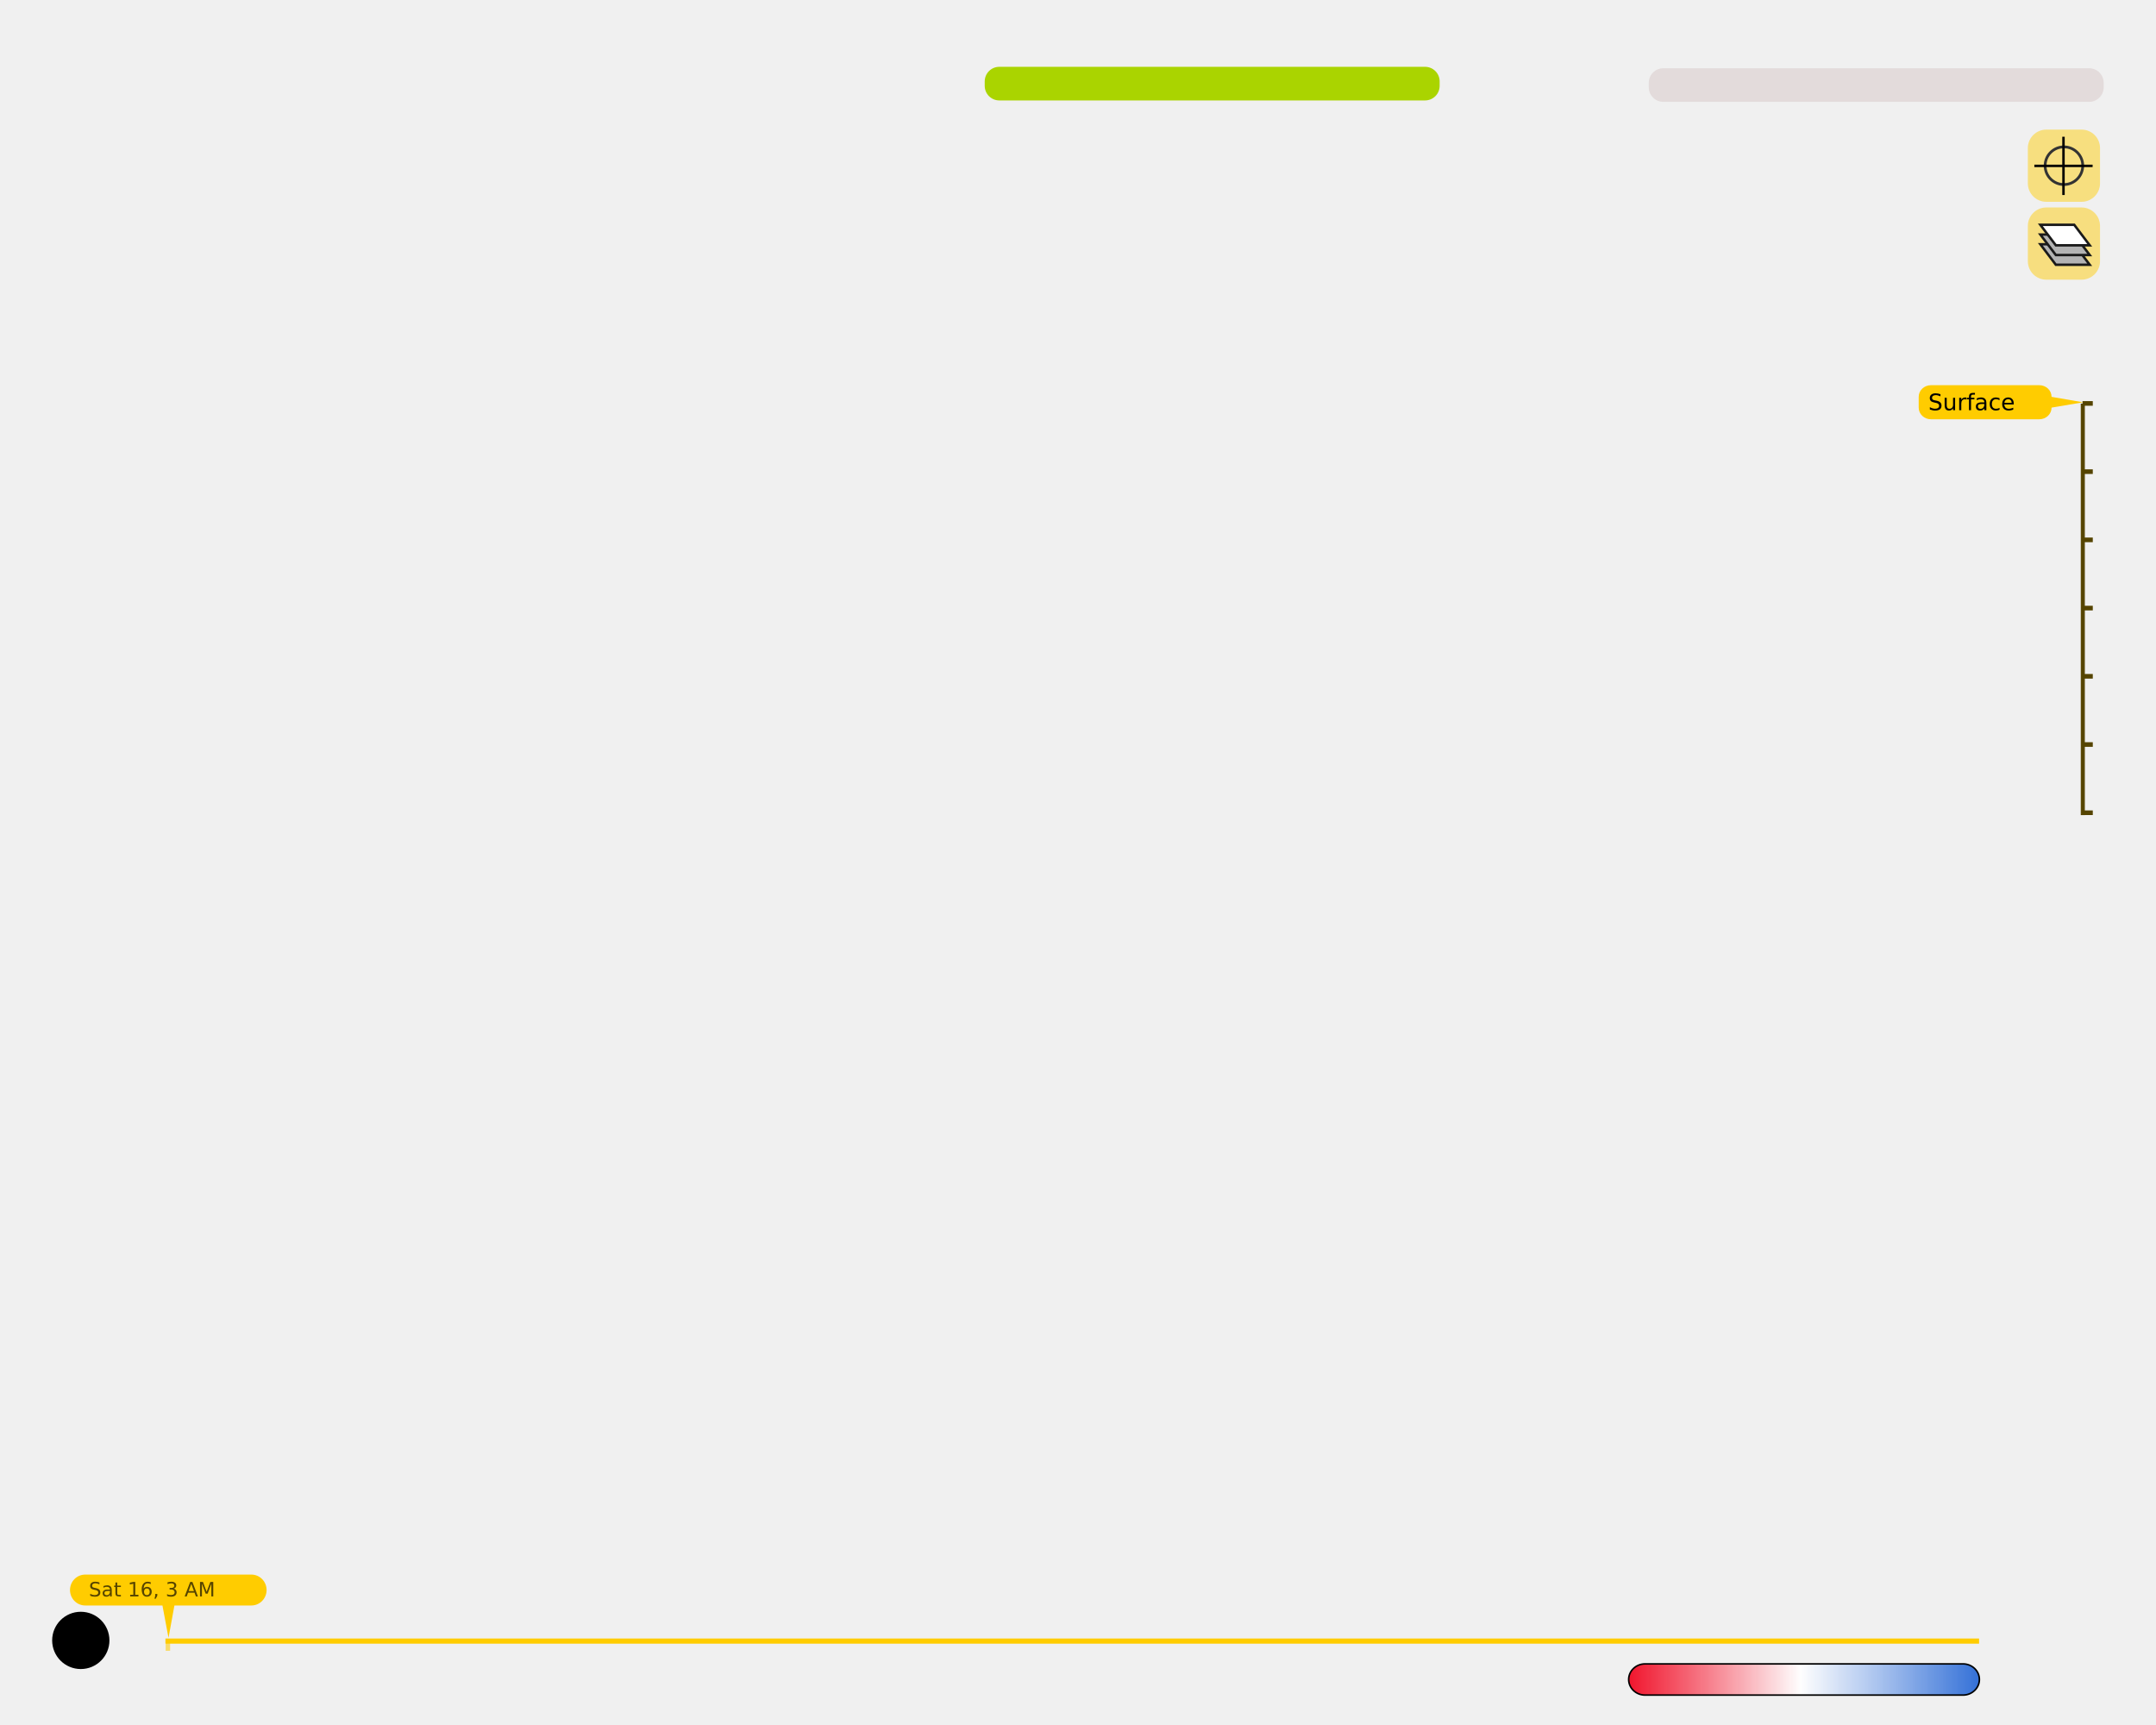
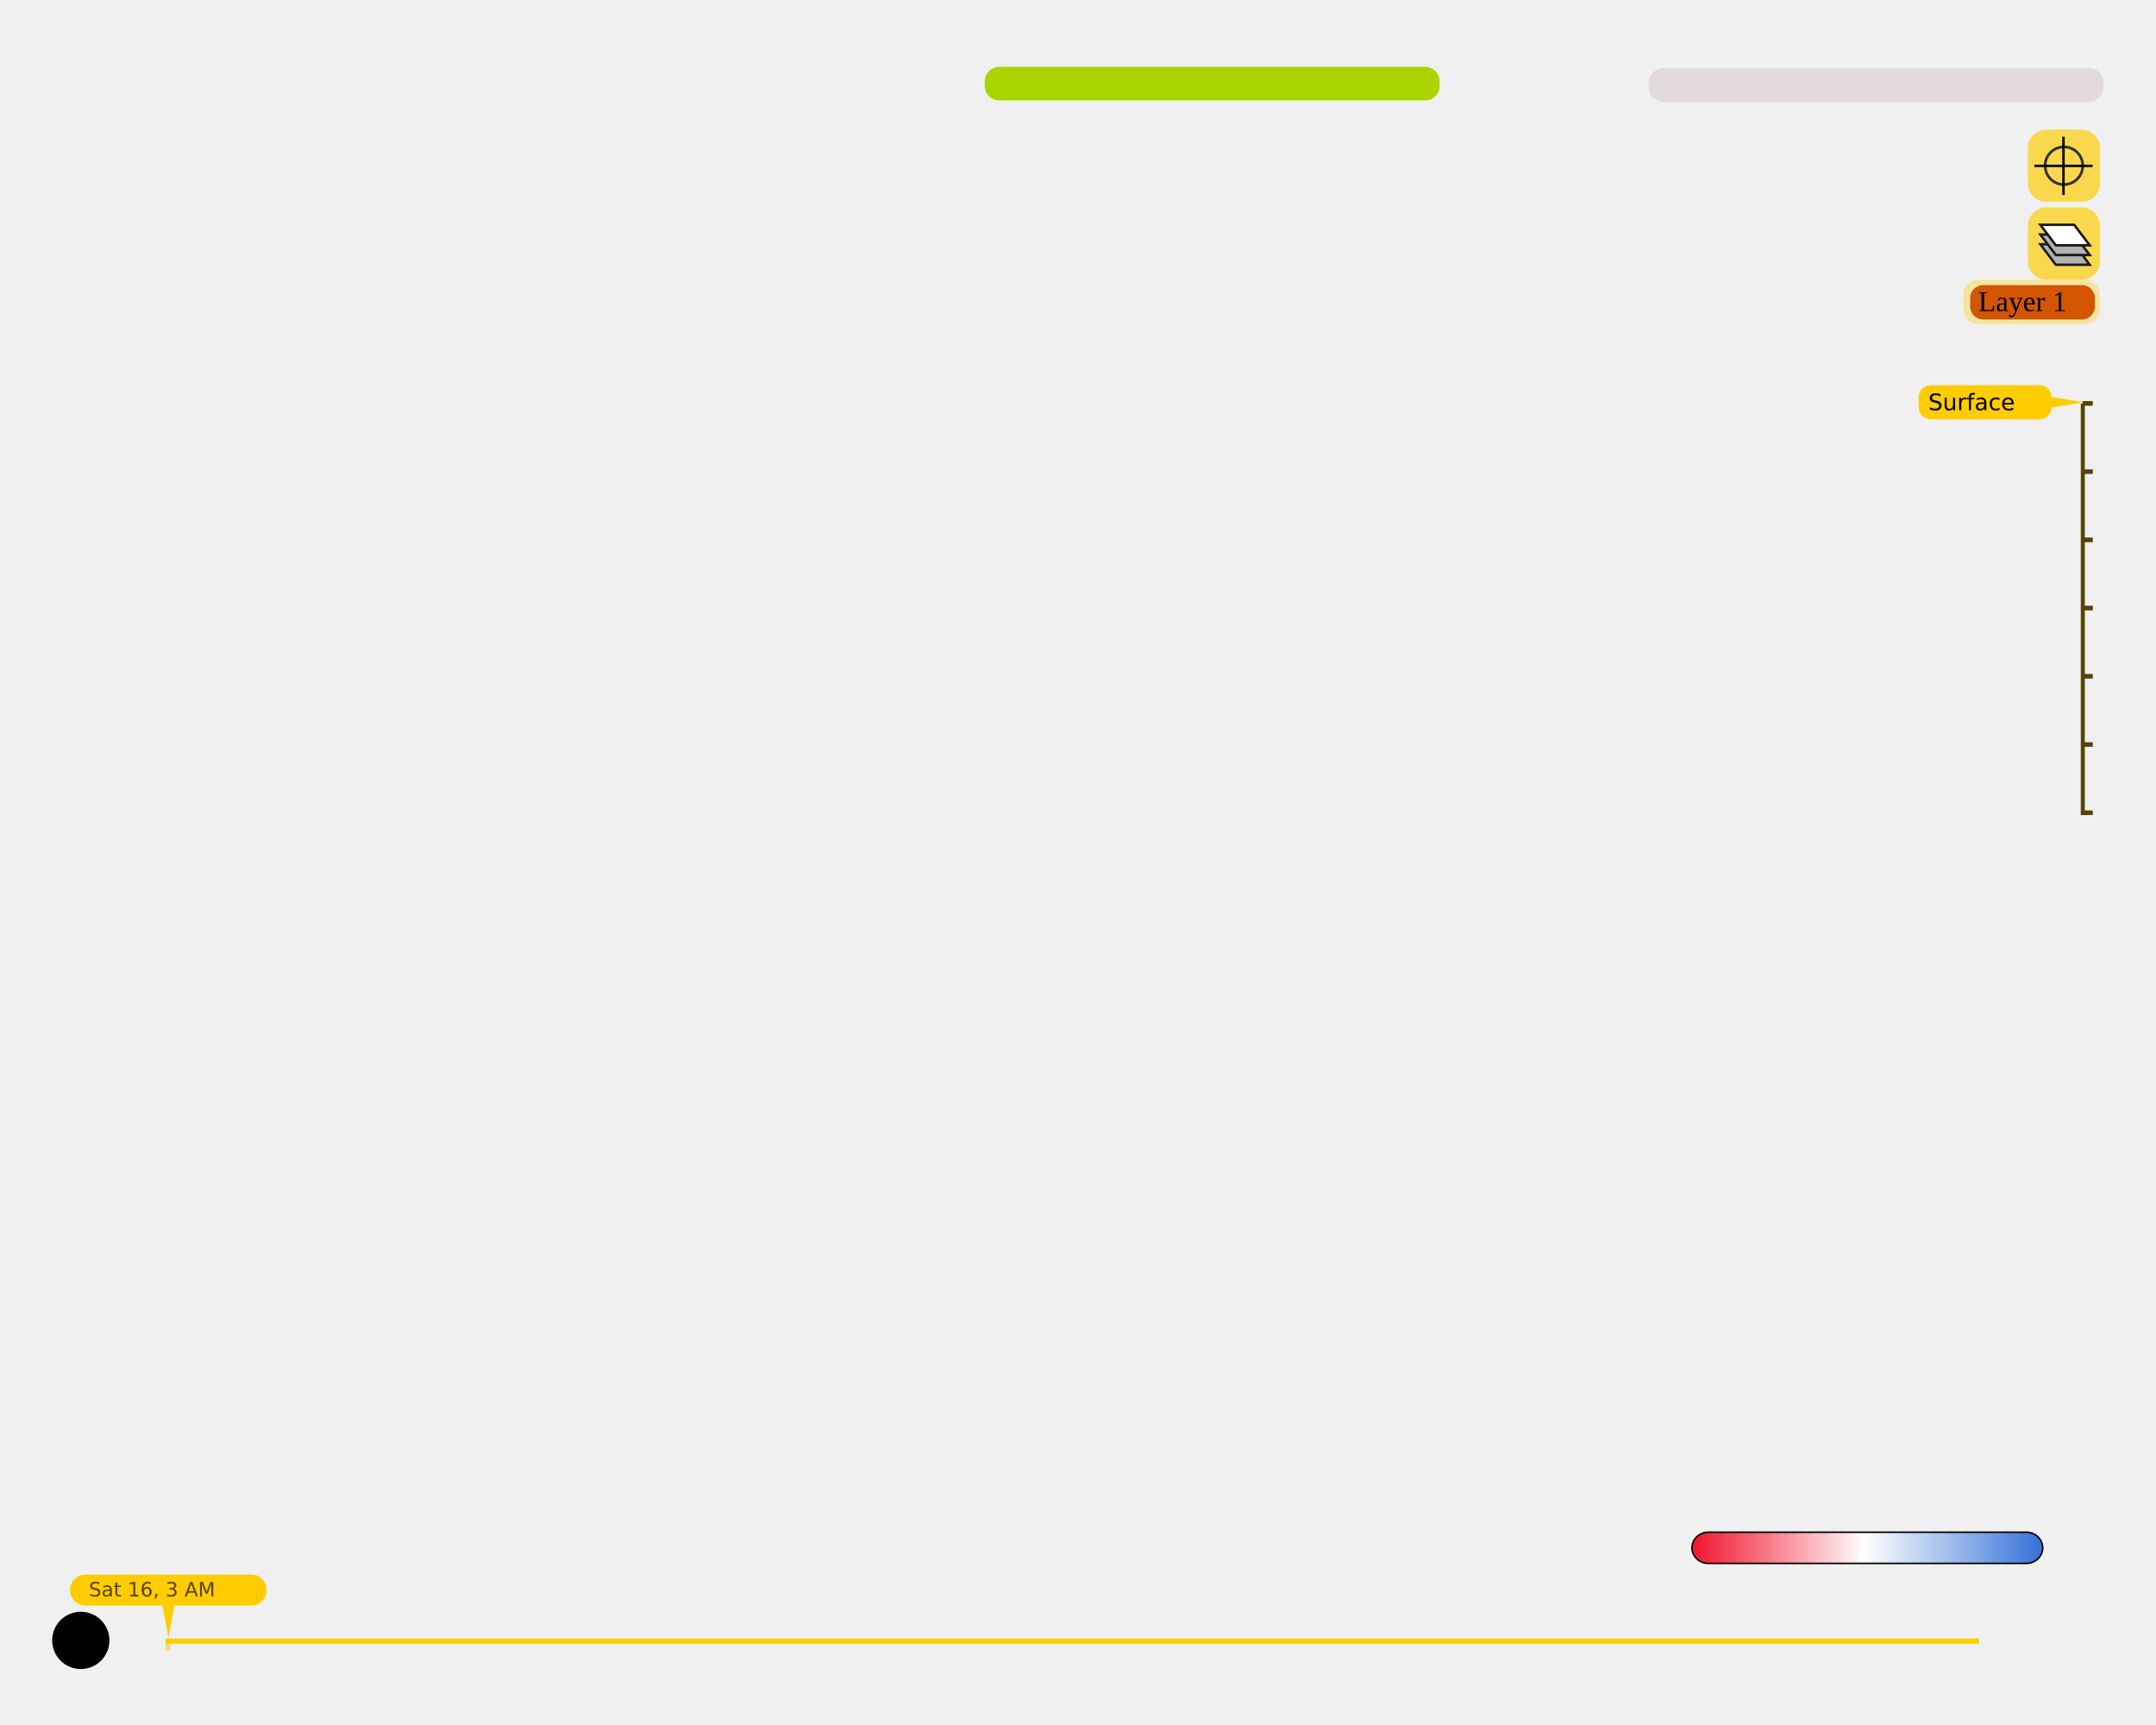
<svg xmlns="http://www.w3.org/2000/svg" id="root" version="1.1" viewBox="0 0 610 439" height="800px" width="1000px" style="pointer-events:none">
  <defs id="defs33">
-     <linearGradient gradientTransform="translate(-30.10154,21.96)" id="cmapGrad" gradientUnits="userSpaceOnUse" y2="367.665" x2="590.357" y1="367.665" x1="490.682">
+     <linearGradient gradientTransform="translate(-12.18863,45.70998)" id="cmapGrad" gradientUnits="userSpaceOnUse" y2="367.665" x2="590.357" y1="367.665" x1="490.682">
      <stop id="stop5678" offset="0" style="stop-color:#f0001a;stop-opacity:0.915;" />
      <stop id="stop5691" offset="0.49" style="stop-color:#ffffff;stop-opacity:0.953;" />
      <stop id="stop5680" offset="1" style="stop-color:#3370d7;stop-opacity:1;" />
    </linearGradient>
    <filter height="1.64" width="1.041" y="-0.32" x="-0.021" id="filter2251" style="color-interpolation-filters:sRGB;">
      <feFlood id="feFlood2241" result="flood" flood-color="rgb(36,49,189)" flood-opacity="0.675" />
      <feComposite id="feComposite2243" result="composite1" operator="in" in2="SourceGraphic" in="flood" />
      <feGaussianBlur id="feGaussianBlur2245" result="blur" stdDeviation="2" in="composite1" />
      <feOffset id="feOffset2247" result="offset" dy="1.38778e-16" dx="1.38778e-16" />
      <feComposite id="feComposite2249" result="composite2" operator="over" in2="offset" in="SourceGraphic" />
    </filter>
  </defs>
  <g style="stroke:none" transform="translate(0,61)" id="layer1">
    <circle r="8.102" cy="378.568" cx="22.859" id="play2" style="pointer-events:all;stroke-width:0.365;stroke:none;fill-rule:evenodd" class="play2" />
    <path transform="matrix(0.6506854,0,0,0.6506854,5.479179,240.8481)" d="m 32.756,211.605 -8.979,5.184 v -10.368 z" id="path19" style="fill-rule:evenodd;stroke:none;stroke-width:0.365;stop-color:#000000" />
    <rect ry="0" rx="0" y="378.031" x="46.811" height="1.461" width="513.131" id="rectDateGizmo" style="fill:#ffcc00;fill-rule:evenodd;stroke:none;stroke-width:0.743" class="play2" />
-     <rect rx="4.643" ry="4.413" y="385.212" x="460.802" height="8.826" width="99.231" id="rect5018" style="fill:url(#cmapGrad);fill-opacity:1;fill-rule:evenodd;stroke:#000000;stroke-width:0.443;stop-color:#000000" />
    <g style="stroke:none" id="gizmoDateHandle" x="110">
      <path d="m 24.13,359.943 h 46.97 c 2.395,0 4.324,1.951 4.324,4.374 0,2.423 -1.928,4.374 -4.324,4.374 H 49.346 l -1.67,9.158 -1.714,-9.158 H 24.13 c -2.395,0 -4.324,-1.951 -4.324,-4.374 0,-2.423 1.928,-4.374 4.324,-4.374 z" style="pointer-events:all;stop-color:#000000;image-rendering:auto;stroke-width:0.365;stroke:none;fill-rule:evenodd;fill:#ffcc00" id="gizmoDateBubble" class="gizmo" />
      <text id="gizmoDateText2" user-select="none" y="366.124" x="47.928" style="font-style:normal;font-variant:normal;font-weight:normal;font-stretch:normal;font-size:5.616px;line-height:1.25;letter-spacing:0px;word-spacing:0px;fill:#554400;fill-opacity:1;stroke:none;stroke-width:0.234" xml:space="preserve" class="svgtxt">
        <tspan y="366.124" x="47.928" style="font-style:normal;font-variant:normal;font-weight:normal;font-stretch:normal;font-family:'DejaVu Sans';-inkscape-font-specification:'DejaVu Sans';text-align:center;text-anchor:middle;fill:#554400;fill-opacity:1;stroke-width:0.234;stroke:none" id="gizmoDateText">Sat 16, 3 AM</tspan>
      </text>
    </g>
  </g>
  <rect transform="rotate(90)" ry="0" rx="0" y="-589.732" x="89.828" height="0.882" width="116.13" id="rectDepthGizmo" style="fill:#554400;fill-rule:evenodd;stroke:#554400;stroke-width:0.266;stop-color:#000000" class="play2" />
  <rect y="88.975" x="589.215" height="1.308" width="2.902" id="rect525" style="opacity:1;fill:#554400;fill-opacity:1;fill-rule:evenodd;stroke:none;stroke-width:0.941;stop-color:#000000" />
  <rect y="108.274" x="589.215" height="1.308" width="2.902" id="rect1745" style="opacity:1;fill:#554400;fill-opacity:1;fill-rule:evenodd;stroke:none;stroke-width:0.941;stop-color:#000000" />
  <rect y="127.573" x="589.215" height="1.308" width="2.902" id="rect1747" style="opacity:1;fill:#554400;fill-opacity:1;fill-rule:evenodd;stroke:none;stroke-width:0.941;stop-color:#000000" />
  <rect y="146.873" x="589.215" height="1.308" width="2.902" id="rect1749" style="opacity:1;fill:#554400;fill-opacity:1;fill-rule:evenodd;stroke:none;stroke-width:0.941;stop-color:#000000" />
  <rect y="166.172" x="589.215" height="1.308" width="2.902" id="rect1751" style="opacity:1;fill:#554400;fill-opacity:1;fill-rule:evenodd;stroke:none;stroke-width:0.941;stop-color:#000000" />
  <rect y="185.471" x="589.215" height="1.308" width="2.902" id="rect1753" style="opacity:1;fill:#554400;fill-opacity:1;fill-rule:evenodd;stroke:none;stroke-width:0.941;stop-color:#000000" />
  <rect y="204.771" x="589.215" height="1.308" width="2.902" id="rect1755" style="opacity:1;fill:#554400;fill-opacity:1;fill-rule:evenodd;stroke:none;stroke-width:0.941;stop-color:#000000" />
  <g id="gizmoDepthHandle">
    <path d="m 546.33,84.471 h 30.651 c 1.923,0 3.47,1.471 3.47,3.298 l 8.907,1.539 -8.907,1.505 c 0,1.827 -1.548,3.298 -3.47,3.298 h -30.651 c -1.923,0 -3.47,-1.471 -3.47,-3.298 v -3.044 c 0,-1.827 1.548,-3.298 3.47,-3.298 z" style="pointer-events:all;stop-color:#000000;stroke-width:0.689;stroke:none;fill-rule:evenodd;fill:#ffcc00;opacity:1" class="gizmo" id="gizmoDepthBubble" />
    <text id="gizmoDepthText" y="91.544" x="573.725" style="font-style:normal;font-variant:normal;font-weight:normal;font-stretch:normal;font-size:6.433px;line-height:1.25;text-align:center;letter-spacing:0px;word-spacing:0px;text-anchor:middle;fill:#000000;fill-opacity:1;stroke:none;stroke-width:0.482" xml:space="preserve">
      <tspan y="91.544" x="561.854" style="font-style:normal;font-variant:normal;font-weight:normal;font-stretch:normal;font-size:6.433px;font-family:'DejaVu Sans';-inkscape-font-specification:'DejaVu Sans';text-align:center;text-anchor:middle;stroke-width:0.482" id="gizmoDepthText2">Surface</tspan>
    </text>
  </g>
  <rect ry="4.126" y="-5.598" x="278.608" height="9.51" width="128.712" id="rect3797" style="fill:#aad400;stroke:none;stroke-width:0.61" />
  <text id="textDate" y="1.658" x="282.464" style="font-style:normal;font-variant:normal;font-weight:normal;font-stretch:normal;font-size:7.959px;line-height:1.25;text-align:end;letter-spacing:0px;word-spacing:0px;text-anchor:end;fill:#222b00;fill-opacity:1;stroke:none;stroke-width:0.332" xml:space="preserve">
    <tspan y="1.658" x="341.938" style="font-style:normal;font-variant:normal;font-weight:normal;font-stretch:normal;font-family:sans-serif;-inkscape-font-specification:sans-serif;text-align:center;text-anchor:middle;fill:#222b00;stroke-width:0.332" id="textDate2">       </tspan>
  </text>
  <rect y="440.055" x="46.877" height="2.457" width="1.251" class="dateTick" id="dateTick" style="opacity:0.992;fill:#ffcc00;fill-rule:evenodd;stroke:none;stroke-width:7.262;stop-color:#000000;fill-opacity:0.556" />
  <rect ry="4.126" y="-5.194" x="466.488" height="9.51" width="128.712" id="rectCoords" style="fill:#e3dbdb;stroke:none;stroke-width:0.61" />
  <text id="textCoords" y="2.062" x="470.345" style="font-style:normal;font-variant:normal;font-weight:normal;font-stretch:normal;font-size:7.959px;line-height:1.25;text-align:end;letter-spacing:0px;word-spacing:0px;text-anchor:end;fill:#222b00;fill-opacity:1;stroke:none;stroke-width:0.332" xml:space="preserve">
    <tspan y="2.062" x="529.817" style="font-style:normal;font-variant:normal;font-weight:normal;font-stretch:normal;font-family:sans-serif;-inkscape-font-specification:sans-serif;text-align:center;text-anchor:middle;fill:#222b00;stroke-width:0.332" id="textCoords2">   </tspan>
  </text>
-   <rect class="svgbutton" style="pointer-events:all;opacity:0.602;fill:#ffcc00;fill-opacity:0.78;fill-rule:evenodd;stroke:none;stroke-width:0;stop-color:#000000;stroke-dasharray:none" id="btnPoint" width="20.425" height="20.425" x="573.74" y="12.166" ry="5.224" />
+   <rect class="svgbutton" style="pointer-events:all;opacity:0.675;fill:#ffcc00;fill-opacity:1;fill-rule:evenodd;stroke:none;stroke-width:0;stop-color:#000000;stroke-dasharray:none" id="btnPoint" width="20.425" height="20.425" x="573.74" y="12.166" ry="5.224" />
  <circle style="opacity:1;fill:none;fill-opacity:0.556;fill-rule:evenodd;stroke:#333333;stroke-width:0.775;stroke-dasharray:none;stop-color:#000000" id="path934" cx="583.952" cy="22.379" r="5.325" />
  <path style="fill:none;stroke:#000000;stroke-width:0.688px;stroke-linecap:butt;stroke-linejoin:miter;stroke-opacity:1" d="M 583.824,14.186 V 30.667" id="path1544" />
  <path style="fill:none;stroke:#000000;stroke-width:0.688px;stroke-linecap:butt;stroke-linejoin:miter;stroke-opacity:1" d="M 592.064,22.426 H 575.583" id="path1546" />
-   <rect class="svgbutton" style="pointer-events:all;opacity:0.602;fill:#ffcc00;fill-opacity:0.776;fill-rule:evenodd;stroke:none;stroke-width:0;stop-color:#000000;stroke-dasharray:none" id="btnLayer" width="20.425" height="20.425" x="573.74" y="34.195" ry="5.224" />
+   <rect class="svgLayersButton" style="pointer-events:all;opacity:0.675;fill:#ffcc00;fill-opacity:1;fill-rule:evenodd;stroke:none;stroke-width:0;stop-color:#000000;stroke-dasharray:none" id="btnLayer" width="20.425" height="20.425" x="573.74" y="34.195" ry="5.224" />
  <rect style="opacity:1;fill:#b3b3b3;fill-opacity:1;fill-rule:evenodd;stroke:#1a1a1a;stroke-width:0.868;stroke-dasharray:none;stop-color:#000000" id="rect2386" width="9.588" height="7.272" x="543.571" y="55.905" ry="0" transform="matrix(1,0,0.6028891,0.797825,0,0)" />
  <rect style="opacity:1;fill:#b3b3b3;fill-opacity:1;fill-rule:evenodd;stroke:#1a1a1a;stroke-width:0.868;stroke-dasharray:none;stop-color:#000000" id="rect2384" width="9.588" height="7.272" x="545.652" y="52.454" ry="0" transform="matrix(1,0,0.6028891,0.797825,0,0)" />
  <rect style="opacity:1;fill:#ffffff;fill-opacity:1;fill-rule:evenodd;stroke:#1a1a1a;stroke-width:0.868;stroke-dasharray:none;stop-color:#000000" id="rect2382" width="9.588" height="7.272" x="547.733" y="49.003" ry="0" transform="matrix(1,0,0.6028891,0.797825,0,0)" />
-   <text id="txtUnits" y="452.951" x="474.118" style="font-style:normal;font-variant:normal;font-weight:normal;font-stretch:normal;font-size:6.35px;line-height:1.25;letter-spacing:0px;word-spacing:0px;mix-blend-mode:difference;fill:#000000;fill-opacity:1;stroke:none;stroke-width:0.265" xml:space="preserve">
-     <tspan y="452.951" x="458.997" style="font-style:normal;font-variant:normal;font-weight:bold;font-stretch:normal;font-family:'DejaVu Sans';-inkscape-font-specification:'DejaVu Sans';text-align:end;text-anchor:end;fill:#000000;stroke:none;stroke-width:0.265" id="tspan4288">MPH</tspan>
+   <text id="txtUnits" y="415.131" x="492.418" style="font-style:normal;font-variant:normal;font-weight:normal;font-stretch:normal;font-size:6.35px;line-height:1.25;letter-spacing:0px;word-spacing:0px;mix-blend-mode:difference;fill:#000000;fill-opacity:1;stroke:none;stroke-width:0.265" xml:space="preserve">
+     <tspan y="415.131" x="477.297" style="font-style:normal;font-variant:normal;font-weight:bold;font-stretch:normal;font-family:'DejaVu Sans';-inkscape-font-specification:'DejaVu Sans';text-align:end;text-anchor:end;fill:#000000;stroke:none;stroke-width:0.265" id="tspan4288">MPH</tspan>
  </text>
-   <text id="textMinVal" y="458.843" x="473.737" style="font-style:normal;font-variant:normal;font-weight:normal;font-stretch:normal;font-size:3.269px;line-height:1.25;text-align:center;letter-spacing:0px;word-spacing:0px;text-anchor:middle;mix-blend-mode:difference;fill:#000000;fill-opacity:1;stroke:none;stroke-width:0.136" xml:space="preserve">
-     <tspan y="458.843" x="463.166" style="font-style:normal;font-variant:normal;font-weight:bold;font-stretch:normal;font-family:'DejaVu Sans';-inkscape-font-specification:'DejaVu Sans';text-align:center;text-anchor:middle;fill:#000000;stroke:none;stroke-width:0.136" id="tspan4292">-10</tspan>
+   <text id="textMinVal" y="422.243" x="492.037" style="font-style:normal;font-variant:normal;font-weight:normal;font-stretch:normal;font-size:4.88px;line-height:1.25;text-align:center;letter-spacing:0px;word-spacing:0px;text-anchor:middle;mix-blend-mode:difference;fill:#000000;fill-opacity:1;stroke:none;stroke-width:0.136" xml:space="preserve">
+     <tspan y="422.243" x="481.466" style="font-style:normal;font-variant:normal;font-weight:bold;font-stretch:normal;font-family:'DejaVu Sans';-inkscape-font-specification:'DejaVu Sans';text-align:center;text-anchor:middle;fill:#000000;stroke:none;stroke-width:0.136;font-size:4.88px" id="textMinVal2">-10</tspan>
  </text>
-   <text id="text4298" y="458.843" x="568.897" style="font-style:normal;font-variant:normal;font-weight:normal;font-stretch:normal;font-size:3.269px;line-height:1.25;text-align:center;letter-spacing:0px;word-spacing:0px;text-anchor:middle;mix-blend-mode:difference;fill:#000000;fill-opacity:1;stroke:none;stroke-width:0.136" xml:space="preserve">
-     <tspan y="458.843" x="558.326" style="font-style:normal;font-variant:normal;font-weight:bold;font-stretch:normal;font-family:'DejaVu Sans';-inkscape-font-specification:'DejaVu Sans';text-align:center;text-anchor:middle;fill:#000000;stroke:none;stroke-width:0.136" id="tspan4296">10</tspan>
+   <text id="textMaxVal" y="422.243" x="587.196" style="font-style:normal;font-variant:normal;font-weight:normal;font-stretch:normal;font-size:4.88px;line-height:1.25;text-align:center;letter-spacing:0px;word-spacing:0px;text-anchor:middle;mix-blend-mode:difference;fill:#000000;fill-opacity:1;stroke:none;stroke-width:0.136" xml:space="preserve">
+     <tspan y="422.243" x="576.625" style="font-style:normal;font-variant:normal;font-weight:bold;font-stretch:normal;font-size:4.88px;font-family:'DejaVu Sans';-inkscape-font-specification:'DejaVu Sans';text-align:center;text-anchor:middle;fill:#000000;stroke:none;stroke-width:0.136" id="textMaxVal2">10</tspan>
  </text>
+   <rect rx="4.643" ry="4.413" y="408.962" x="478.715" height="8.826" width="99.231" id="rect5018" style="fill:url(#cmapGrad);fill-opacity:1;fill-rule:evenodd;stroke:#000000;stroke-width:0.443;stop-color:#000000" />
+   <g id="g1212" class="svgLayersMenu" transform="translate(0,-1.508075)">
+     <rect style="opacity:0.341;fill:#ffcc00;fill-opacity:1;fill-rule:evenodd;stroke:none;stroke-width:0;stroke-dasharray:none;image-rendering:auto;stop-color:#000000" id="rectLayer" width="38.725" height="12.495" x="555.44" y="56.155" ry="4.312" />
+     <rect style="fill:#d45500;stroke:none;stroke-width:4.991" id="rectHighlightItem1" width="35.289" height="9.723" x="557.426" y="57.674" ry="3.673" class="svgMenuItemHighlight" />
+     <text xml:space="preserve" style="font-size:8.133px;opacity:1;fill:#ffcc00;fill-opacity:1;stroke:#000000;stroke-width:0;stroke-dasharray:none;image-rendering:auto" x="559.7" y="65.028" id="txtLayer1" class="svgMenuItem">
+       <tspan id="tspan1168" style="font-size:8.133px;fill:#000000;stroke:none;stroke-width:0;stroke-dasharray:none" x="559.7" y="65.028">Layer 1</tspan>
+     </text>
+   </g>
</svg>
